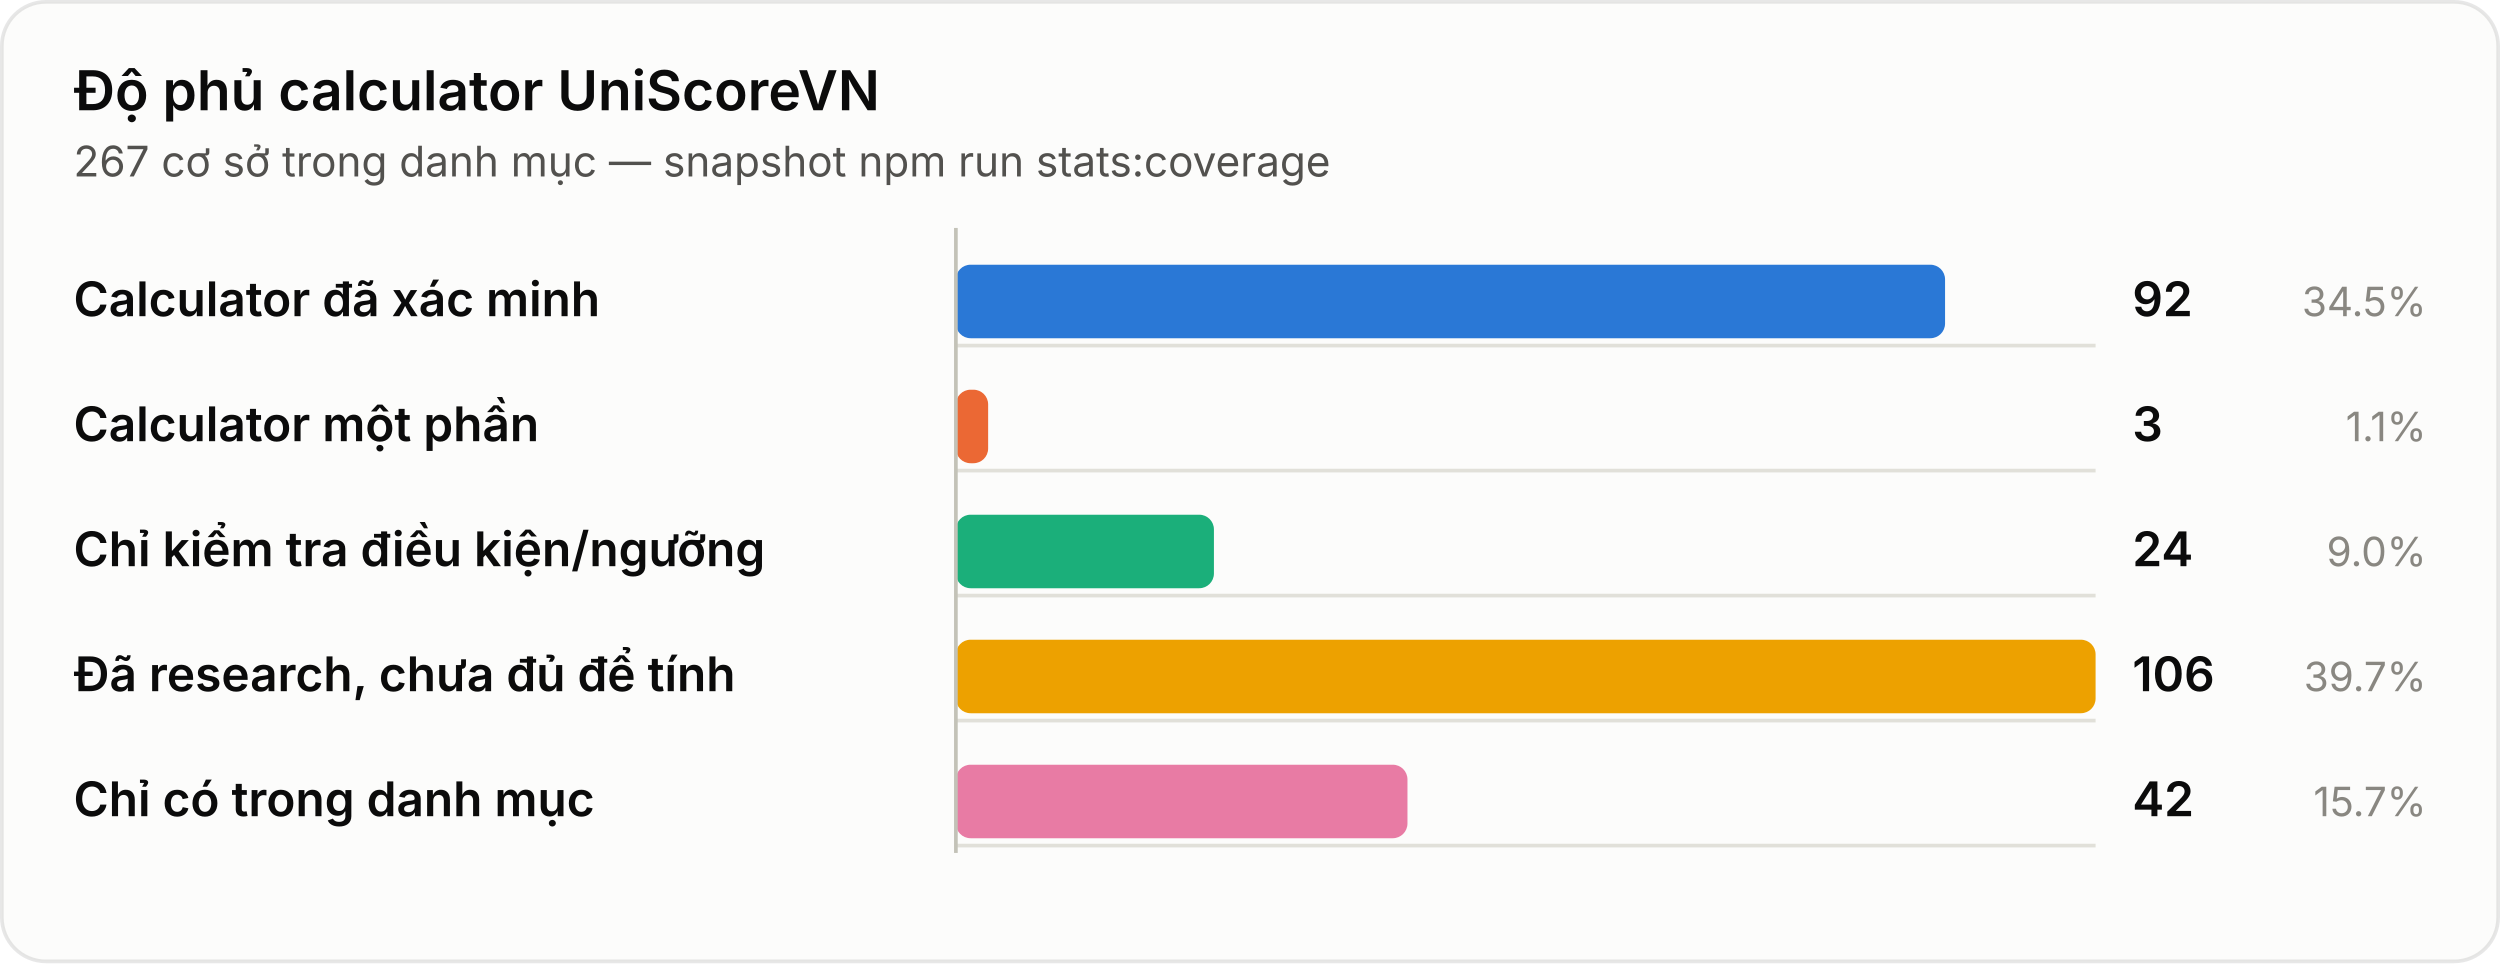
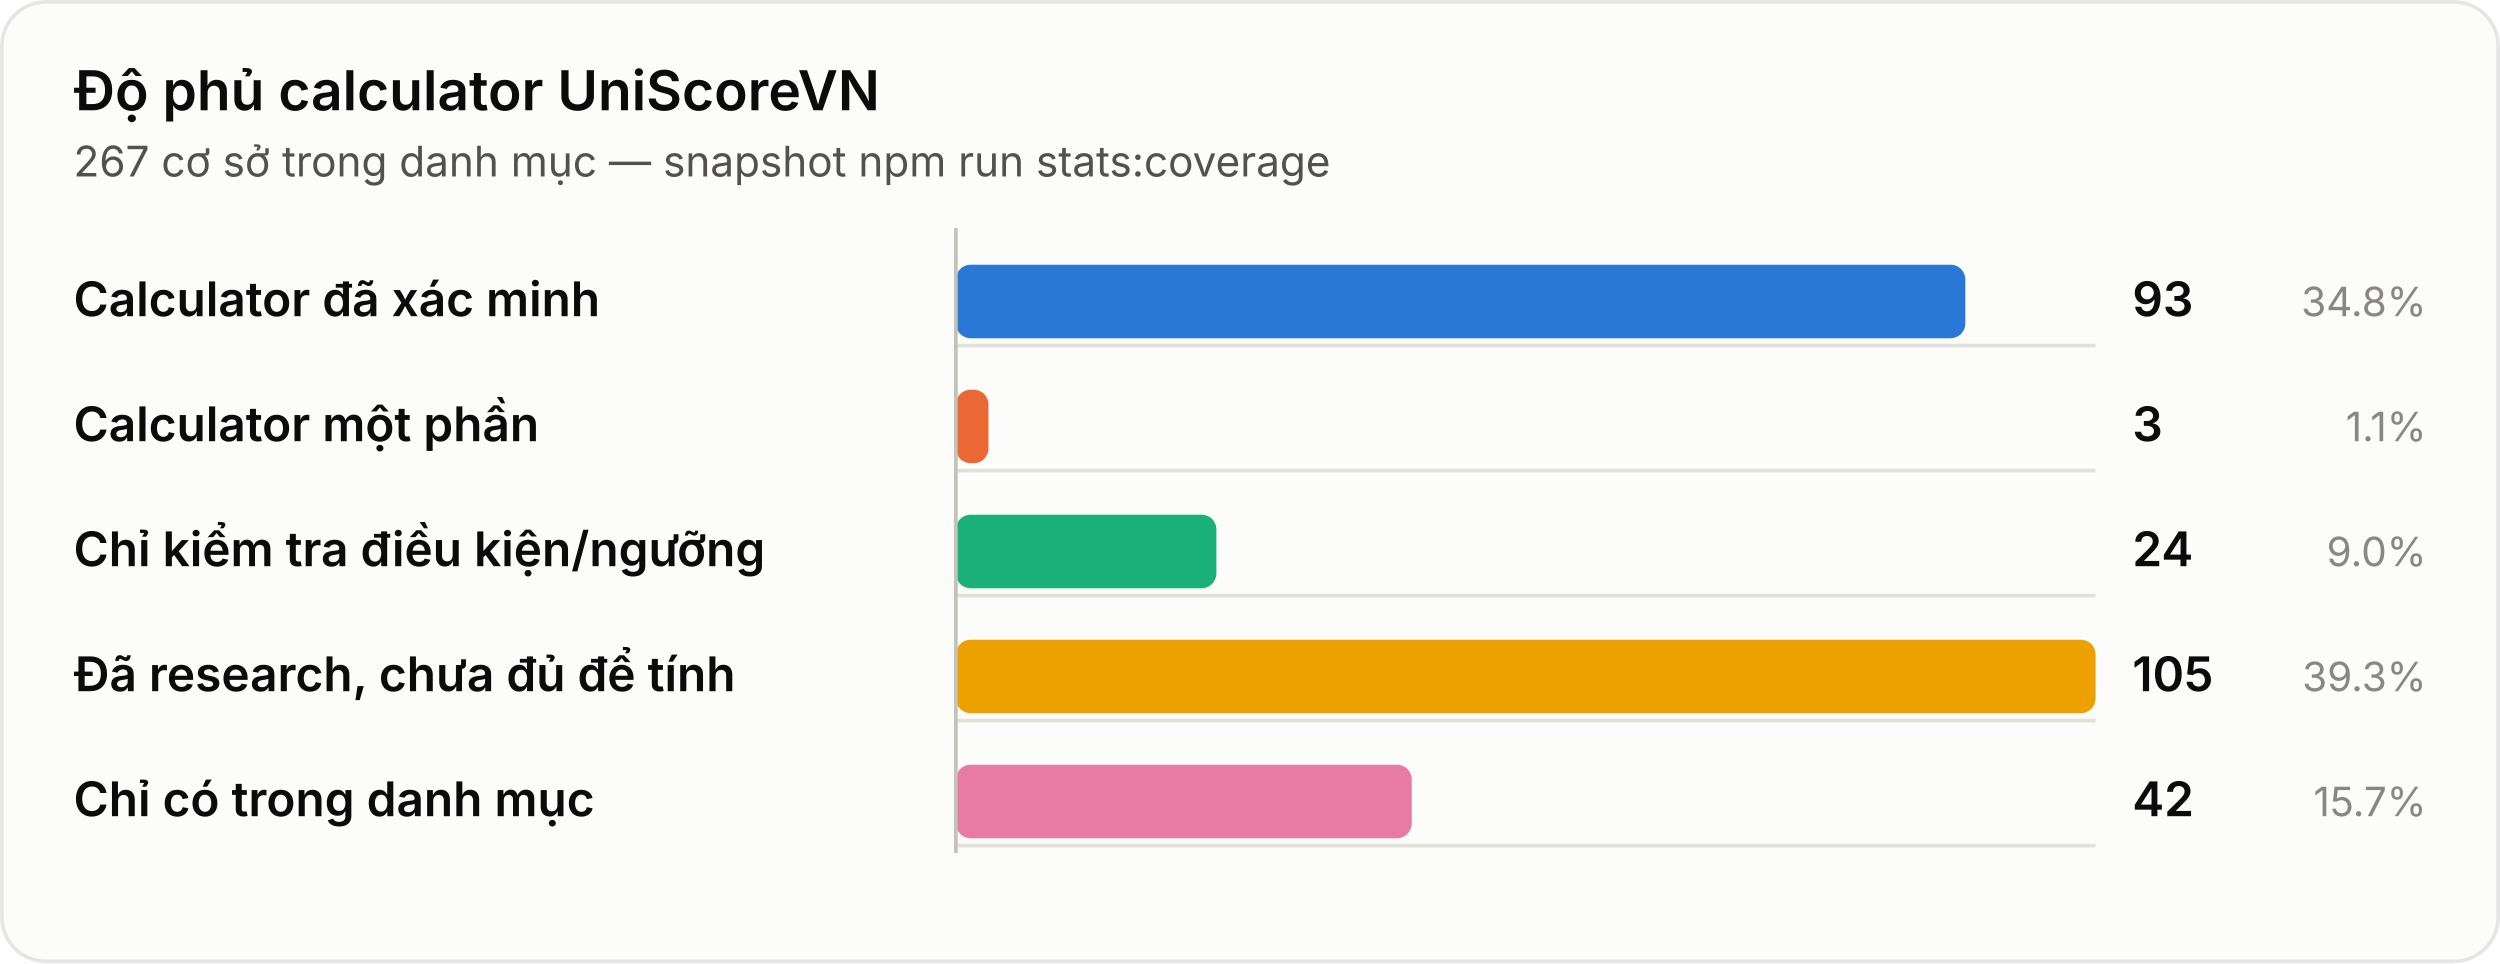
<svg xmlns="http://www.w3.org/2000/svg" width="680" height="262" viewBox="0 0 680 262" font-family="system-ui, -apple-system, Segoe UI, sans-serif">
  <rect x="0.5" y="0.5" width="679" height="261" rx="12" fill="#fcfcfb" stroke="rgba(11,11,11,0.10)" />
  <text x="20" y="30" font-size="15" font-weight="600" fill="#0b0b0b">Độ phủ calculator UniScoreVN</text>
  <text x="20" y="48" font-size="11.5" fill="#52514e">267 cơ sở trong danh mục — snapshot npm run stats:coverage</text>
  <g transform="translate(20, 10)">
    <text x="0" y="76" font-size="13" font-weight="600" fill="#0b0b0b">Calculator đã xác minh</text>
    <line x1="240" y1="84" x2="550" y2="84" stroke="#e1e0d9" stroke-width="1" />
-     <rect x="240" y="62" width="269.057" height="20" rx="4" fill="#2a78d6" />
-     <text x="560" y="76" font-size="13" font-weight="600" fill="#0b0b0b" text-anchor="start">92</text>
-     <text x="640" y="76" font-size="11" fill="#898781" text-anchor="end">34.5%</text>
+     <rect x="240" y="62" width="274.571" height="20" rx="4" fill="#2a78d6" />
+     <text x="560" y="76" font-size="13" font-weight="600" fill="#0b0b0b" text-anchor="start">93</text>
+     <text x="640" y="76" font-size="11" fill="#898781" text-anchor="end">34.8%</text>
    <text x="0" y="110" font-size="13" font-weight="600" fill="#0b0b0b">Calculator một phần</text>
    <line x1="240" y1="118" x2="550" y2="118" stroke="#e1e0d9" stroke-width="1" />
-     <rect x="240" y="96" width="8.774" height="20" rx="4" fill="#eb6834" />
+     <rect x="240" y="96" width="8.857" height="20" rx="4" fill="#eb6834" />
    <text x="560" y="110" font-size="13" font-weight="600" fill="#0b0b0b" text-anchor="start">3</text>
    <text x="640" y="110" font-size="11" fill="#898781" text-anchor="end">1.1%</text>
    <text x="0" y="144" font-size="13" font-weight="600" fill="#0b0b0b">Chỉ kiểm tra điều kiện/ngưỡng</text>
    <line x1="240" y1="152" x2="550" y2="152" stroke="#e1e0d9" stroke-width="1" />
-     <rect x="240" y="130" width="70.189" height="20" rx="4" fill="#1baf7a" />
+     <rect x="240" y="130" width="70.857" height="20" rx="4" fill="#1baf7a" />
    <text x="560" y="144" font-size="13" font-weight="600" fill="#0b0b0b" text-anchor="start">24</text>
    <text x="640" y="144" font-size="11" fill="#898781" text-anchor="end">9.0%</text>
    <text x="0" y="178" font-size="13" font-weight="600" fill="#0b0b0b">Đã research, chưa đủ để tính</text>
    <line x1="240" y1="186" x2="550" y2="186" stroke="#e1e0d9" stroke-width="1" />
    <rect x="240" y="164" width="310" height="20" rx="4" fill="#eda100" />
-     <text x="560" y="178" font-size="13" font-weight="600" fill="#0b0b0b" text-anchor="start">106</text>
-     <text x="640" y="178" font-size="11" fill="#898781" text-anchor="end">39.7%</text>
+     <text x="560" y="178" font-size="13" font-weight="600" fill="#0b0b0b" text-anchor="start">105</text>
+     <text x="640" y="178" font-size="11" fill="#898781" text-anchor="end">39.3%</text>
    <text x="0" y="212" font-size="13" font-weight="600" fill="#0b0b0b">Chỉ có trong danh mục</text>
    <line x1="240" y1="220" x2="550" y2="220" stroke="#e1e0d9" stroke-width="1" />
-     <rect x="240" y="198" width="122.83" height="20" rx="4" fill="#e87ba4" />
+     <rect x="240" y="198" width="124" height="20" rx="4" fill="#e87ba4" />
    <text x="560" y="212" font-size="13" font-weight="600" fill="#0b0b0b" text-anchor="start">42</text>
    <text x="640" y="212" font-size="11" fill="#898781" text-anchor="end">15.7%</text>
    <line x1="240" y1="52" x2="240" y2="222" stroke="#c3c2b7" stroke-width="1" />
  </g>
</svg>
